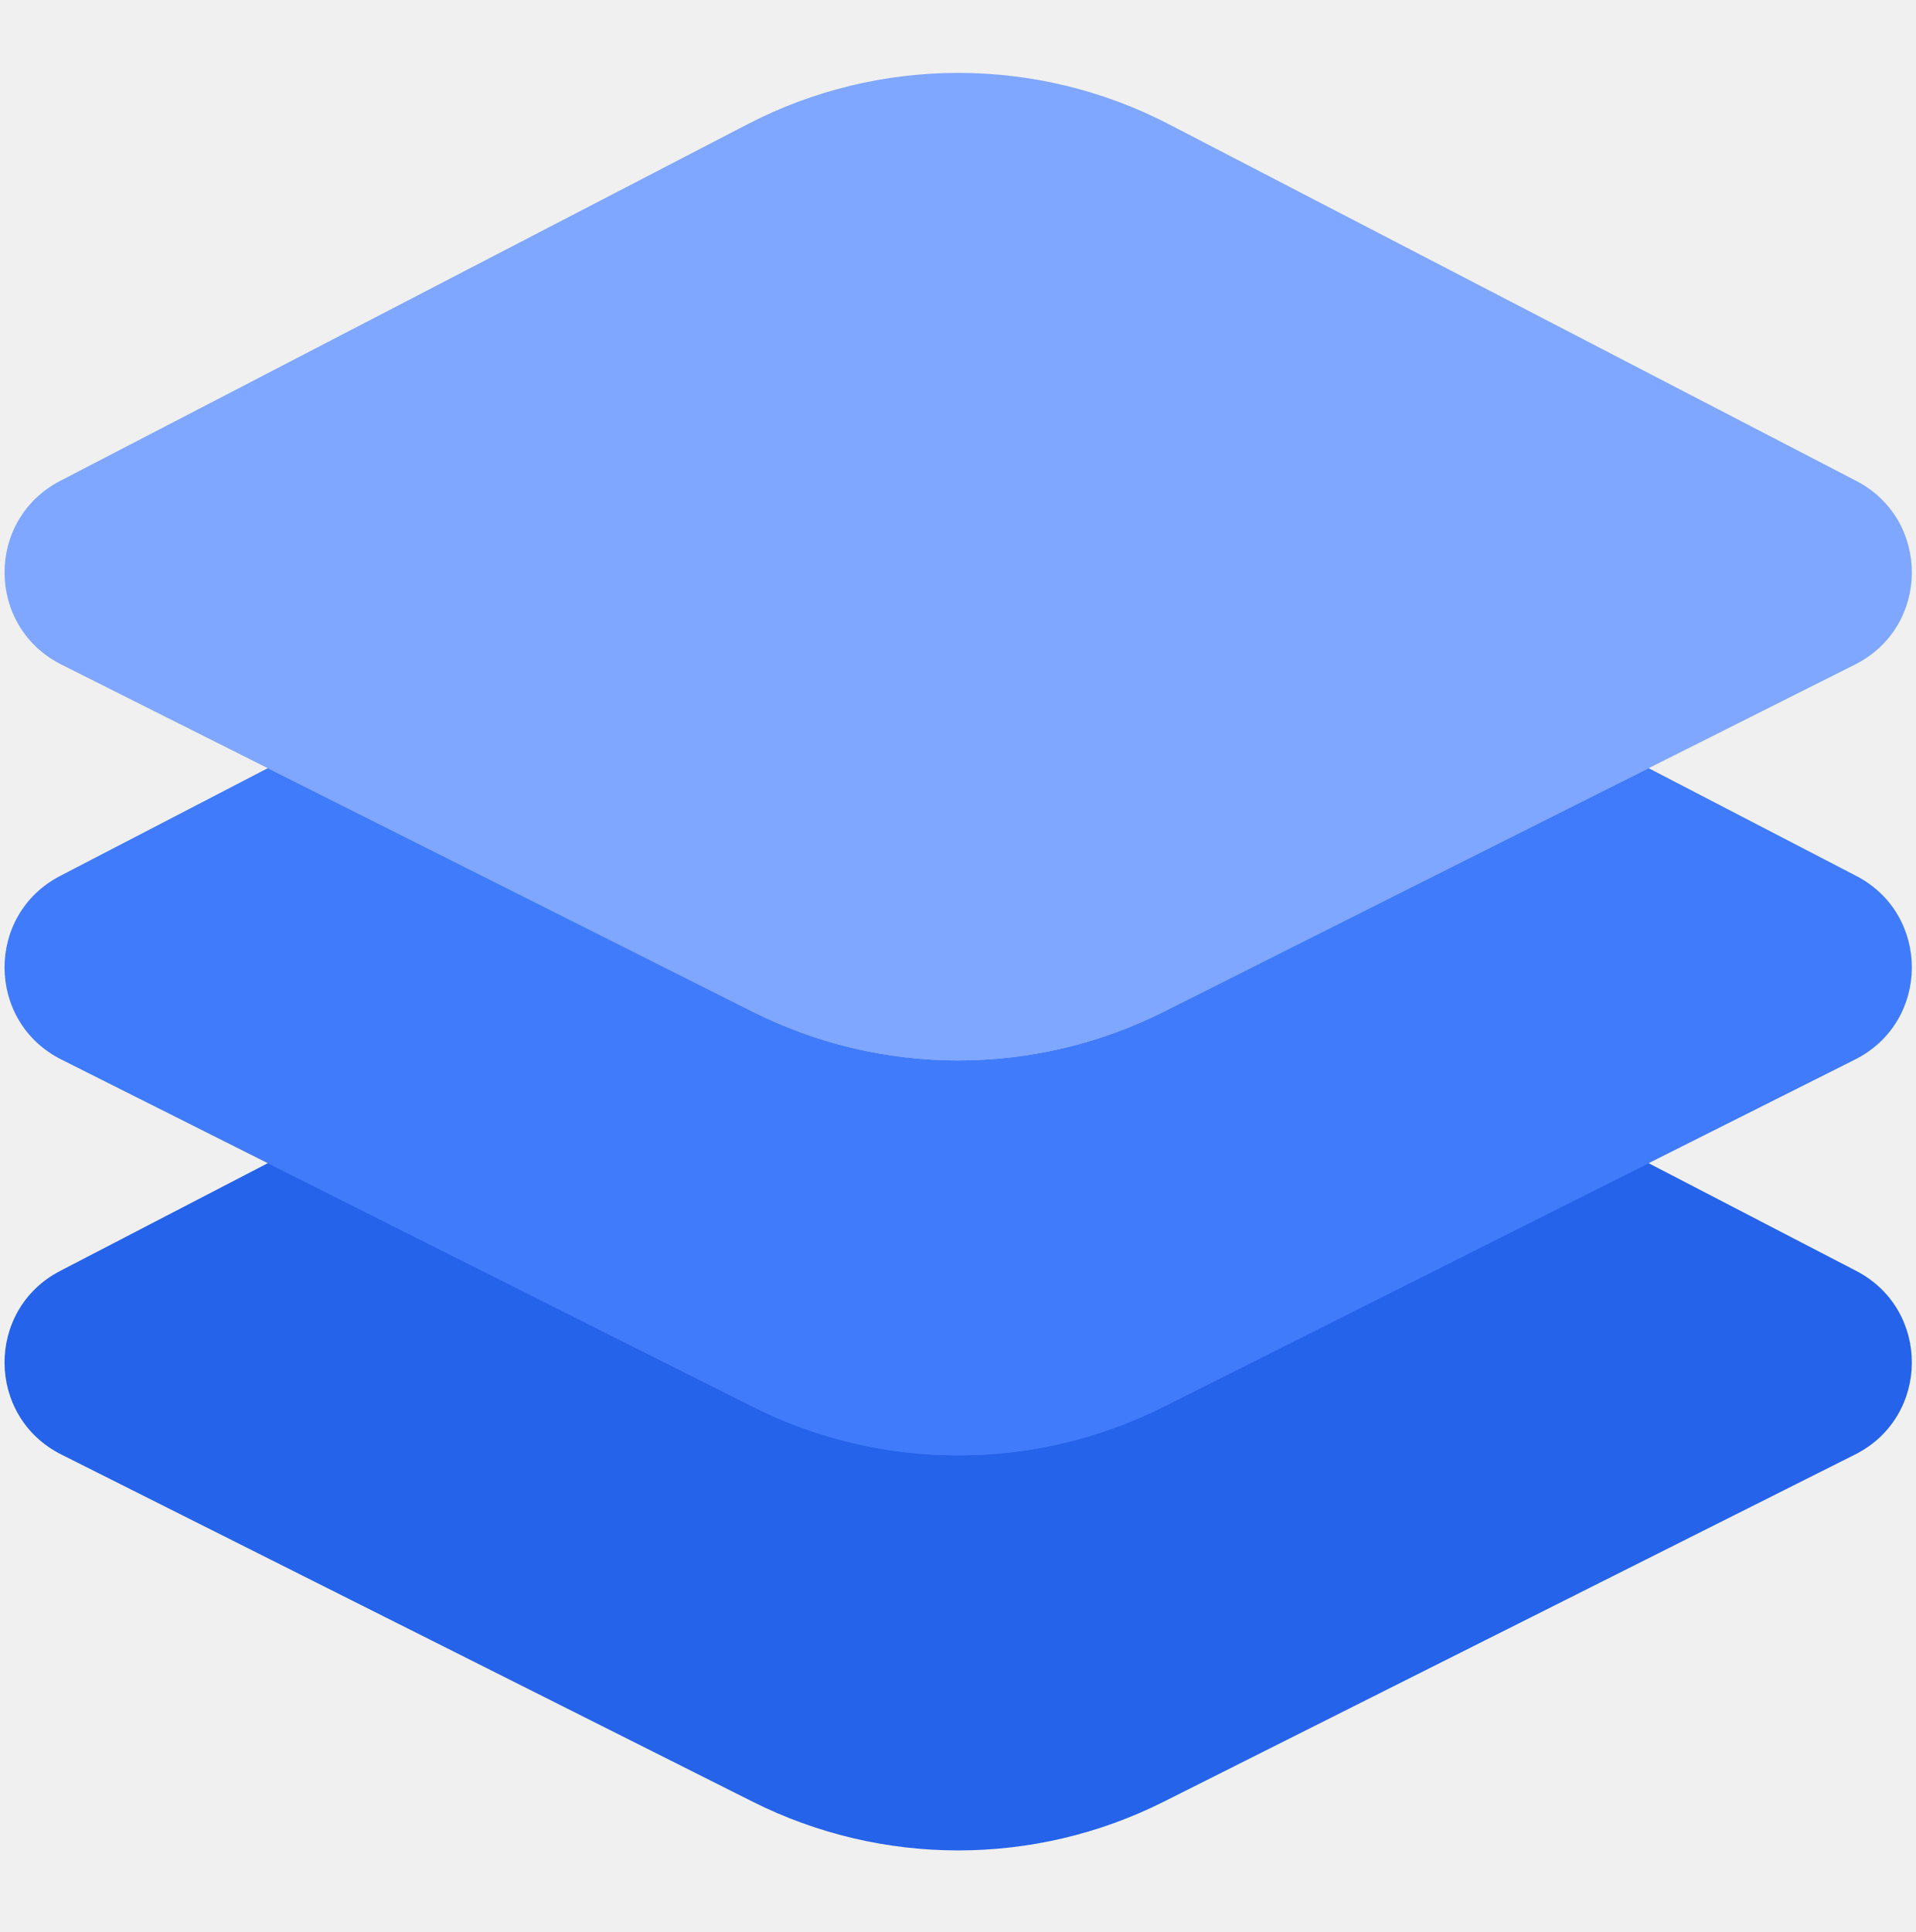
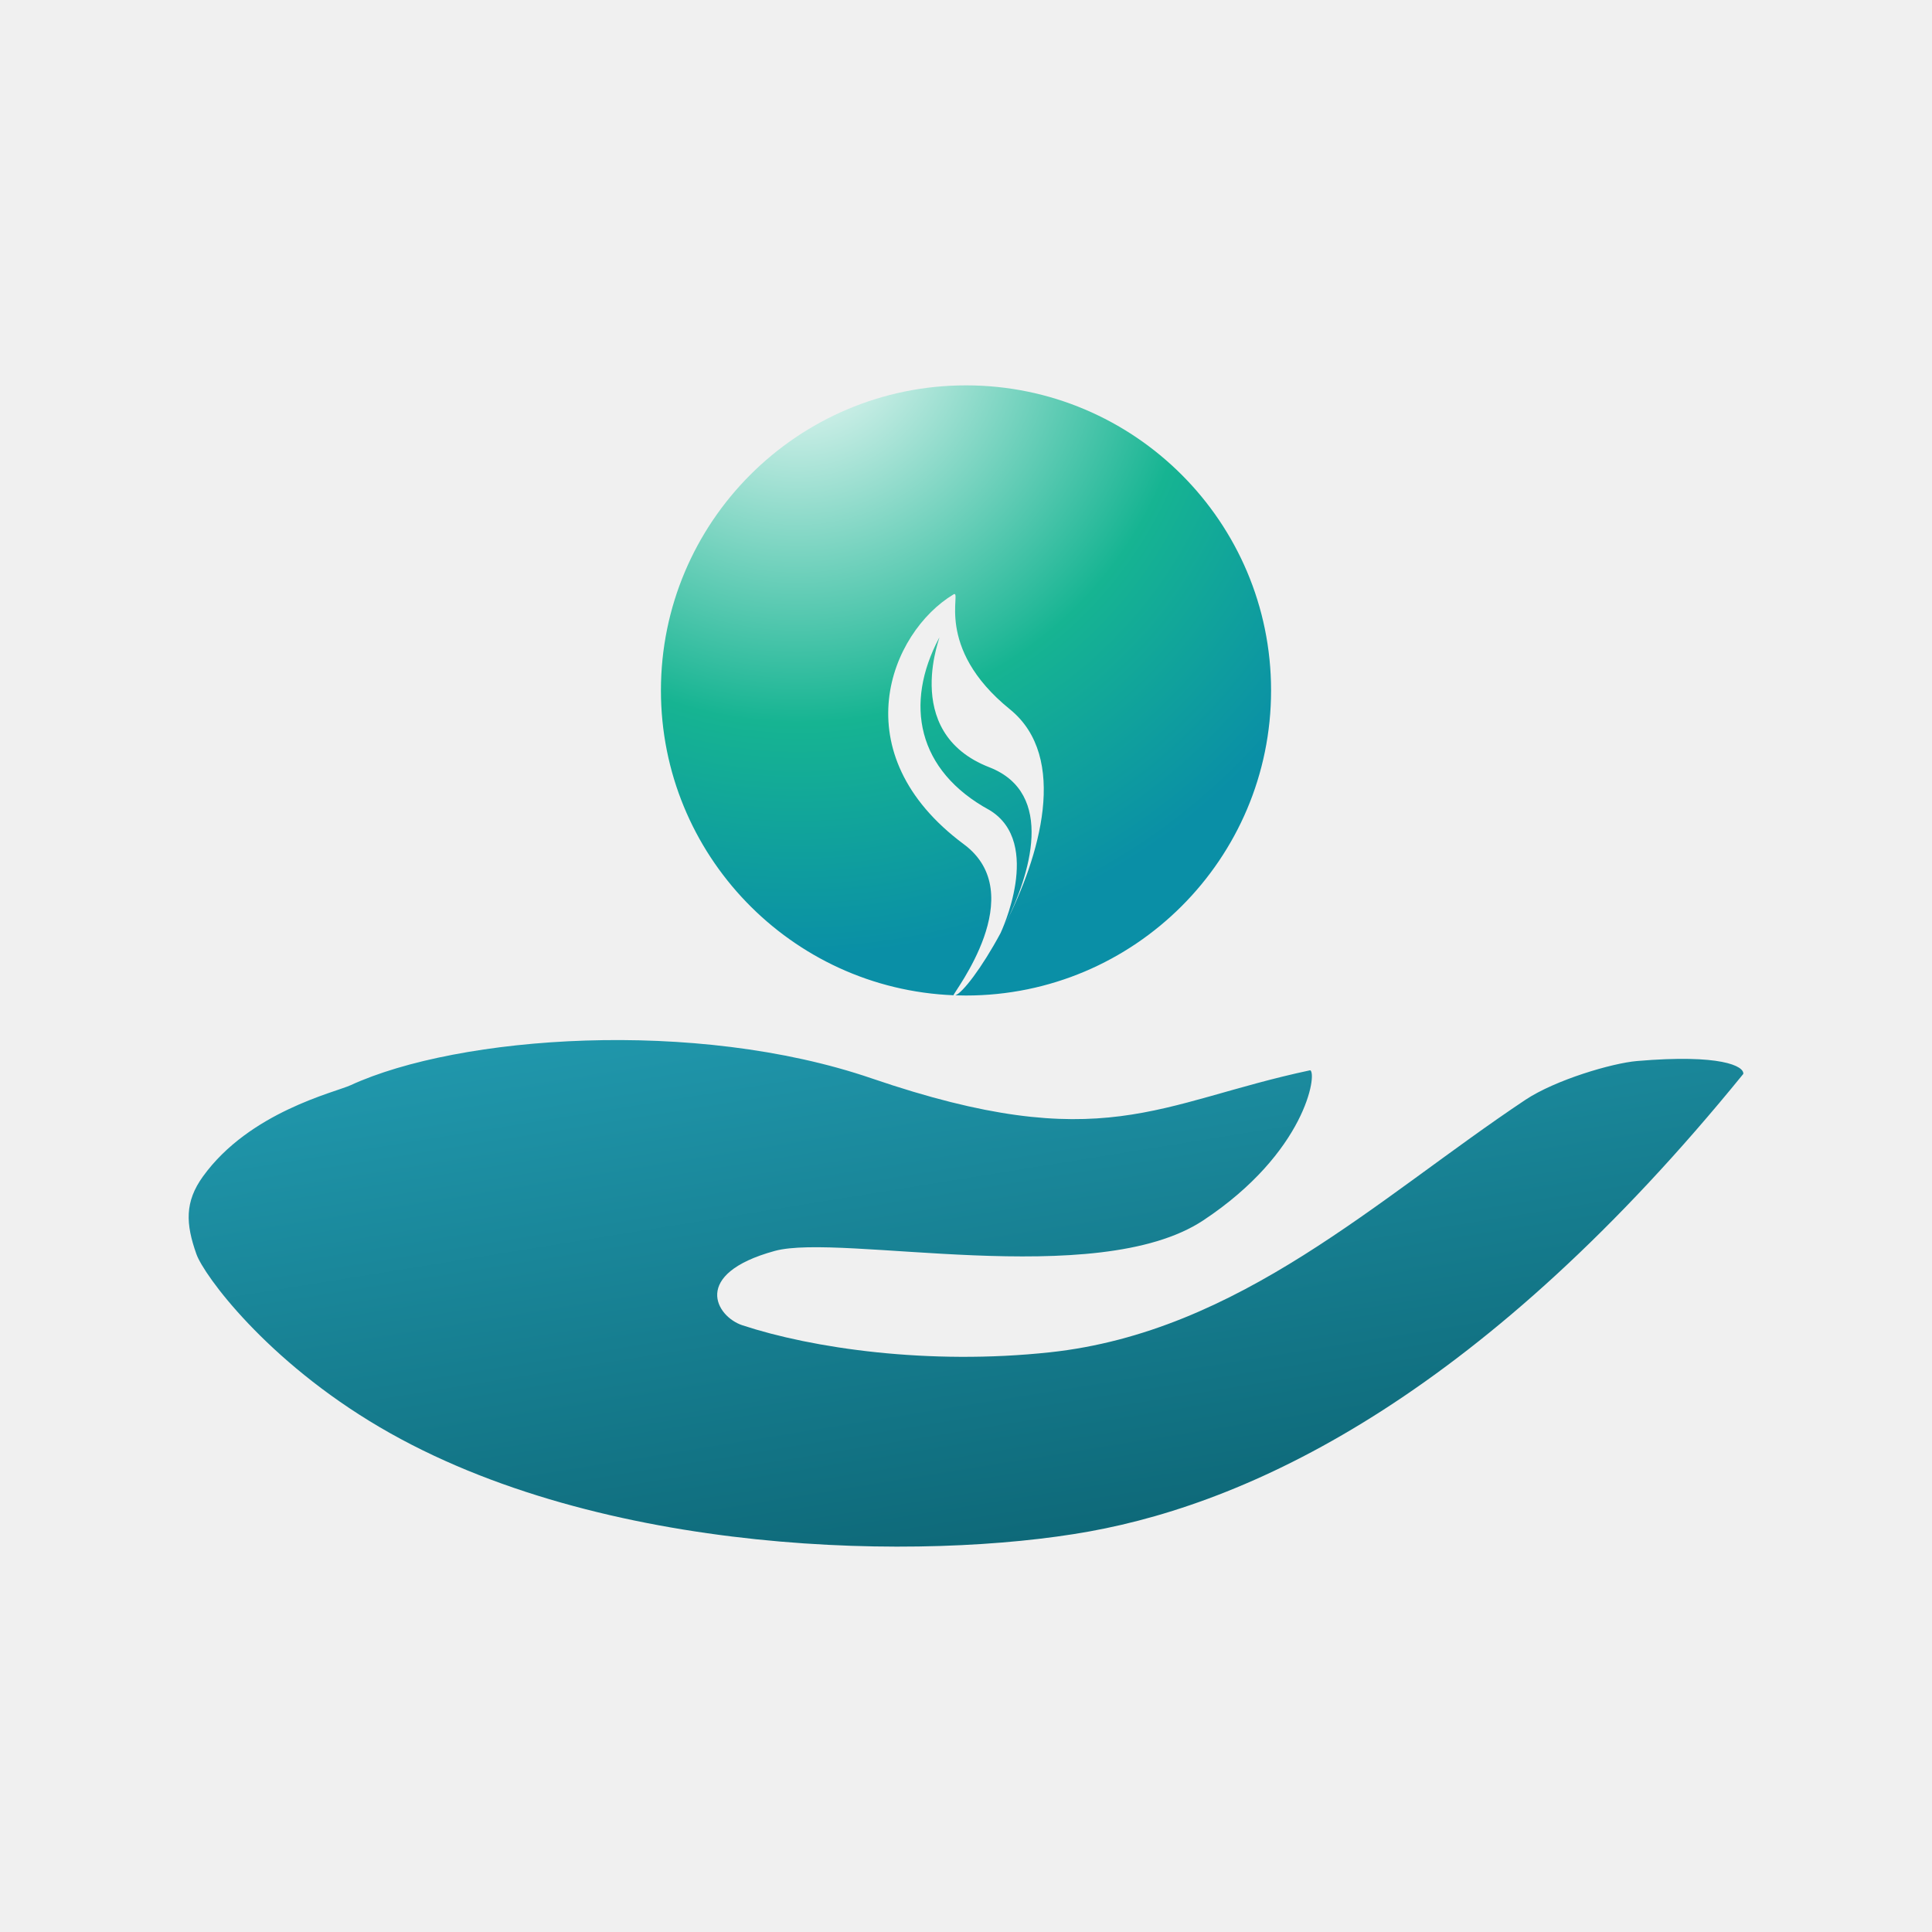
- <svg xmlns="http://www.w3.org/2000/svg" width="114" height="115" viewBox="0 0 114 115" fill="none">
-   <g clip-path="url(#clip0)">
-     <path d="M44.478 54.425L3.581 75.65C-0.865 77.957 -0.823 84.333 3.653 86.58L44.8 107.246C52.495 111.11 61.563 111.11 69.258 107.246L110.404 86.58C114.88 84.332 114.923 77.957 110.477 75.65L69.579 54.425C61.711 50.342 52.347 50.342 44.478 54.425V54.425Z" fill="#2563EB" />
-     <path d="M44.478 30.913L3.581 52.138C-0.865 54.445 -0.823 60.82 3.653 63.068L44.8 83.734C52.495 87.599 61.563 87.599 69.258 83.734L110.404 63.068C114.88 60.82 114.923 54.445 110.477 52.138L69.579 30.913C61.711 26.83 52.347 26.83 44.478 30.913V30.913Z" fill="#407BFC" />
-     <path d="M69.258 83.734L98.122 69.237L69.579 54.425C61.711 50.342 52.347 50.342 44.479 54.425L15.937 69.237L44.8 83.734C52.495 87.599 61.563 87.599 69.258 83.734V83.734Z" fill="#407BFC" />
-     <path d="M44.478 7.401L3.581 28.625C-0.865 30.933 -0.823 37.308 3.653 39.557L44.8 60.222C52.495 64.087 61.563 64.087 69.258 60.222L110.404 39.557C114.88 37.308 114.923 30.933 110.477 28.625L69.579 7.401C61.711 3.318 52.347 3.318 44.478 7.401V7.401Z" fill="#80A7FF" />
-     <path d="M69.258 60.223L98.122 45.726L69.579 30.913C61.711 26.829 52.347 26.829 44.479 30.913L15.937 45.726L44.8 60.223C52.495 64.087 61.563 64.087 69.258 60.223Z" fill="#80A7FF" />
-     <path d="M69.258 60.222L75.098 57.289L69.579 54.425C61.711 50.342 52.347 50.342 44.478 54.425L38.96 57.289L44.8 60.222C52.494 64.087 61.563 64.087 69.258 60.222Z" fill="#80A7FF" />
-   </g>
+ <svg xmlns="http://www.w3.org/2000/svg" width="100%" height="100%" viewBox="0 0 512 512" version="1.1" xml:space="preserve" style="fill-rule:evenodd;clip-rule:evenodd;stroke-linejoin:round;stroke-miterlimit:2;">
+   <path d="M53.785,311.775c12.363,-17.127 35.047,-22.305 39.114,-24.176c28.644,-13.175 91.408,-17.793 138.076,-1.828c61.347,20.988 75.84,6.453 116.256,-2.145c1.84,0.913 -1.189,21.79 -28.35,39.781c-28.268,18.724 -96.027,3.295 -113.562,8.101c-22.236,6.095 -15.557,17.402 -8.583,19.702c18.446,6.086 49.3,10.632 81.514,7.162c50.196,-5.407 86.851,-40.802 125.962,-66.882c7.96,-5.308 23.012,-9.746 29.629,-10.31c22.216,-1.892 28.389,1.356 28.153,3.418c-68.178,83.884 -128.595,113.189 -173.309,121.255c-43.526,7.853 -129.302,6.867 -188.001,-27.6c-30.175,-17.718 -46.662,-40.348 -48.632,-45.896c-2.846,-8.014 -3.135,-13.837 1.733,-20.582Z" style="fill:url(#_Linear1);" />
+   <path d="M252.682,263.755c-43.085,-1.742 -77.53,-37.271 -77.53,-80.781c-0,-44.621 36.227,-80.848 80.848,-80.848c44.621,0 80.848,36.227 80.848,80.848c0,44.622 -36.227,80.848 -80.848,80.848c-0.947,0 -1.891,-0.016 -2.831,-0.048c1.897,-0.627 7.01,-7.235 11.979,-16.479c0.049,-0.116 11.392,-23.87 -2.859,-32.578c-19.36,-10.518 -22.609,-28.263 -13.458,-45.577c1.331,-2.519 -10.963,24.835 13.458,34.236c17.413,6.875 10.768,28.398 3.993,41.759c9.236,-18.043 17.065,-44.448 1.344,-57.172c-20.383,-16.497 -12.494,-31.911 -14.937,-30.444c-16.786,10.087 -29.757,42.096 2.755,66.228c17.789,13.205 -2.731,39.202 -2.762,40.008Z" style="fill:url(#_Radial2);" />
  <defs>
-     <clipPath id="clip0">
-       <rect width="113.516" height="113.515" fill="white" transform="translate(0.27124 0.56958)" />
-     </clipPath>
+     <linearGradient id="_Linear1" x1="0" y1="0" x2="1" y2="0" gradientUnits="userSpaceOnUse" gradientTransform="matrix(31.8613,191.481,-66.5327,11.0706,238.282,216.891)">
+       <stop offset="0" style="stop-color:#25a4ba;stop-opacity:1" />
+       <stop offset="1" style="stop-color:#0e6979;stop-opacity:1" />
+     </linearGradient>
+     <radialGradient id="_Radial2" cx="0" cy="0" r="1" gradientUnits="userSpaceOnUse" gradientTransform="matrix(-59.6294,155.105,-155.105,-59.6294,211.358,87.0401)">
+       <stop offset="0" style="stop-color:#fff;stop-opacity:1" />
+       <stop offset="0.63" style="stop-color:#16b492;stop-opacity:1" />
+       <stop offset="1" style="stop-color:#0a8fa6;stop-opacity:1" />
+     </radialGradient>
  </defs>
</svg>
